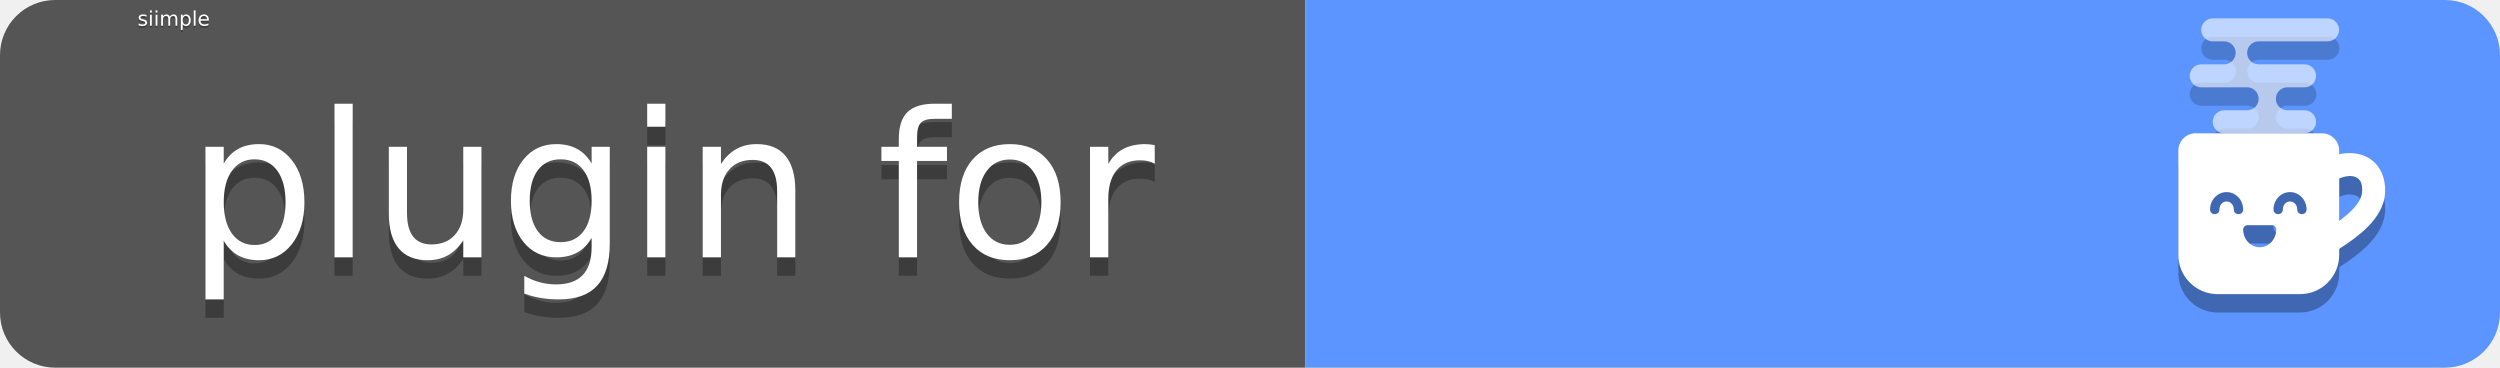
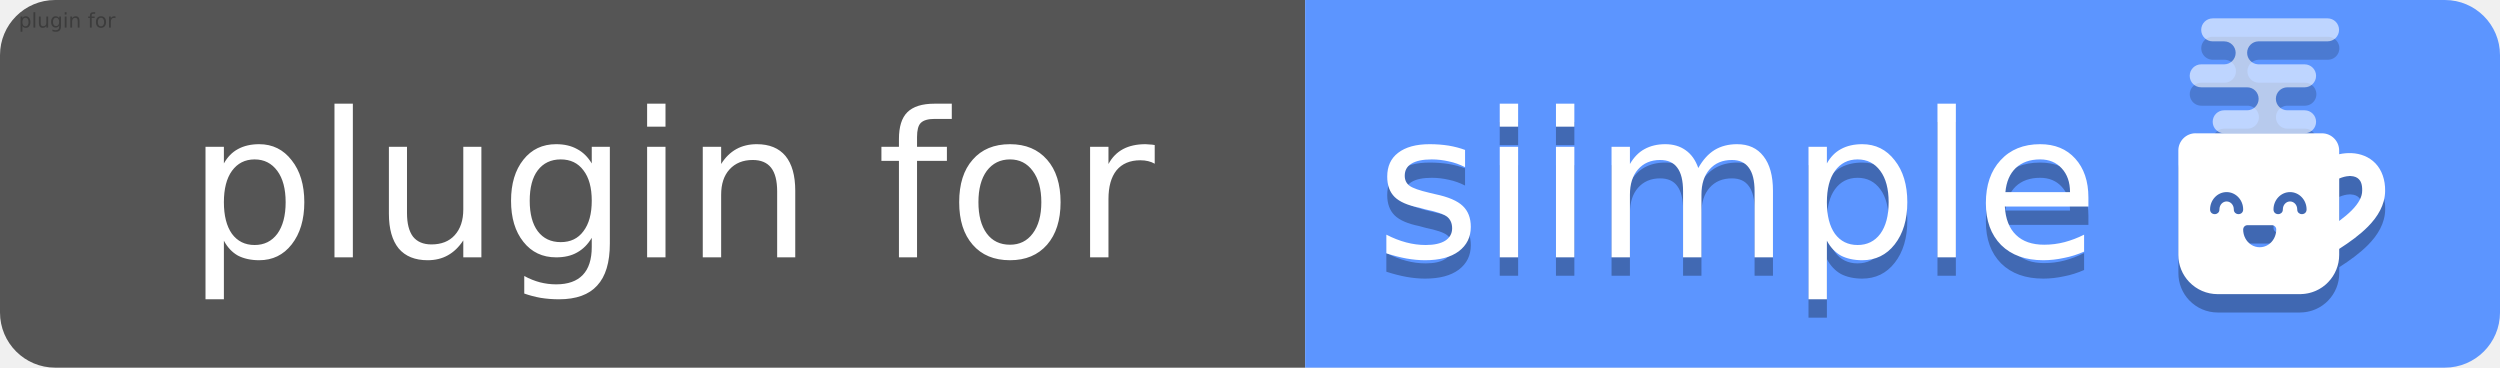
<svg xmlns="http://www.w3.org/2000/svg" height="20" width="136" version="1.1">
  <clipPath id="a">
    <rect width="136" height="20" rx="3" fill="#fff" />
  </clipPath>
  <g clip-path="url(#a)">
    <path d="m0 0h71v20h-71z" fill="#555" />
    <path style="fill:#5c95ff" d="m71 0h65v20h-65z" />
  </g>
-   <g font-size="110" font-family="DejaVu Sans,Verdana,Geneva,sans-serif" text-anchor="middle" fill="#fff">
-     <text textLength="530" fill-opacity=".3" transform="scale(.1)" y="150" x="365" fill="#010101">plugin for</text>
-     <text y="140" x="365" transform="scale(.1)" textLength="530">plugin for</text>
-     <text y="15" x="94.508" style="font-size:11px;fill:#010101;fill-opacity:.3" transform="scale(.1)" textLength="390">siimple</text>
-     <text y="14" x="94.508" style="font-size:11px" transform="scale(.1)" textLength="390">siimple</text>
+   <g font-size="11" font-family="DejaVu Sans,Verdana,Geneva,sans-serif" text-anchor="middle" fill="#fff">
+     <text textLength="53" fill-opacity=".3" transform="scale(.1)" y="15" x="36.5" fill="#010101">plugin for</text>
+     <text y="14" x="36.5" textLength="53">plugin for</text>
+     <text y="15" x="94.508" style="fill:#010101;fill-opacity:.3" textLength="39">siimple</text>
+     <text y="14" x="94.508" textLength="39">siimple</text>
  </g>
  <g style="fill:#010101;fill-opacity:.302" transform="matrix(.075 0 0 .075 107.93 -5.4999)">
    <path style="fill-opacity:.302;fill:#010101;fill-rule:evenodd" d="m153.5 183.33c-6.9 0-12.5 5.6-12.5 12.5v75.73c0 7.3 2.81 14.31 7.85 19.59h0.02c5.36 5.64 12.79 8.84 20.57 8.85h59.79c0.24 0 0.48-0.01 0.72-0.03 0.64-0.01 1.28-0.06 1.93-0.12 0.42-0.04 0.84-0.09 1.26-0.15 0.52-0.07 1.04-0.16 1.55-0.26 0.4-0.08 0.8-0.17 1.2-0.26 0.55-0.14 1.1-0.28 1.64-0.45h0.01c0.34-0.11 0.67-0.22 1.01-0.34 0.56-0.19 1.11-0.4 1.66-0.63 0.32-0.14 0.64-0.28 0.96-0.43 0.55-0.25 1.1-0.52 1.63-0.81l0.84-0.48c0.55-0.32 1.09-0.66 1.61-1.02h0.01c0.24-0.17 0.48-0.34 0.71-0.52 0.55-0.39 1.07-0.81 1.59-1.24 0.19-0.16 0.37-0.32 0.56-0.48 0.52-0.47 1.03-0.96 1.52-1.46 5.14-5.3 8.01-12.38 8.03-19.76v-4.4c7.72-4.97 14.99-10.2 20.91-16.2 6.95-7.04 12.34-15.67 12.42-25.86 0.12-7.97-2.33-15.06-6.98-19.93s-11.01-7.17-17.22-7.46c-3.04-0.15-6.12 0.12-9.13 0.78v-2.66c0-6.9-5.6-12.5-12.5-12.5h-91.67zm111.41 31.02c0.37-0.02 0.74-0.01 1.09 0 2.82 0.14 4.69 1 5.96 2.33 1.28 1.33 2.45 3.51 2.37 8.19v0.09c-0.02 4.38-2.35 8.96-7.61 14.3-2.49 2.51-5.58 5.08-9.05 7.66v-30.78c2.5-1.09 5.03-1.71 7.24-1.79zm-88.91 11.65c6.71 0 12 5.77 12 12.55 0.07 4.6-6.86 4.6-6.79 0 0-3.33-2.41-5.76-5.21-5.76s-5.21 2.43-5.21 5.76c0.07 4.6-6.86 4.6-6.79 0 0-6.78 5.29-12.55 12-12.55zm46 0c6.71 0 12 5.77 12 12.55 0.07 4.6-6.86 4.6-6.79 0 0-3.33-2.41-5.76-5.21-5.76s-5.21 2.43-5.21 5.76c0.07 4.6-6.86 4.6-6.79 0 0-6.78 5.29-12.55 12-12.55zm-30.88 24h17.76c1.72 0 3.12 1.4 3.12 3.12 0 4.5-2.16 8.73-5.88 11.1-3.73 2.37-8.51 2.37-12.24 0-3.72-2.37-5.88-6.6-5.88-11.1 0-1.72 1.4-3.12 3.12-3.12z" />
    <path style="opacity:.6;color-rendering:auto;text-decoration-color:#000000;color:#000000;isolation:auto;mix-blend-mode:normal;fill-rule:evenodd;shape-rendering:auto;solid-color:#000000;block-progression:tb;text-decoration-line:none;image-rendering:auto;white-space:normal;text-indent:0;text-transform:none;text-decoration-style:solid;fill-opacity:.302;fill:#010101" d="m166 100a8.334 8.334 0 1 0 0 16.667h8.333a8.334 8.334 0 1 1 0 16.667h-16.667a8.334 8.334 0 1 0 0 16.667h33.333a8.334 8.334 0 1 1 0 16.667h-16.667a8.334 8.334 0 1 0 0 16.667h58.333a8.334 8.334 0 1 0 0 -16.667h-12.5a8.334 8.334 0 1 1 0 -16.667h12.5a8.334 8.334 0 1 0 0 -16.667h-33.999a8.334 8.334 0 0 0 0.238 -0.008 8.334 8.334 0 0 1 0.19 -16.65 8.334 8.334 0 0 0 -0.428 -0.008h50.665a8.334 8.334 0 1 0 0 -16.667h-83.333z" />
  </g>
  <path style="fill:#ffffff;fill-rule:evenodd" d="m119.44 7.25c-0.517 0-0.938 0.42-0.938 0.938v5.68c0 0.547 0.211 1.073 0.589 1.469h0.001c0.402 0.423 0.959 0.663 1.543 0.664h4.484c0.018 0 0.036-0.001 0.054-0.002 0.048-0.001 0.096-0.004 0.145-0.009 0.032-0.003 0.063-0.007 0.095-0.011 0.039-0.005 0.078-0.012 0.116-0.019 0.03-0.006 0.06-0.013 0.09-0.019 0.041-0.011 0.083-0.021 0.123-0.034h0.001c0.025-0.008 0.05-0.017 0.076-0.025 0.042-0.014 0.083-0.03 0.124-0.047 0.024-0.011 0.048-0.021 0.072-0.032 0.041-0.019 0.083-0.039 0.122-0.061l0.063-0.036c0.041-0.024 0.082-0.05 0.121-0.076h0.001c0.018-0.013 0.036-0.025 0.053-0.039 0.041-0.029 0.08-0.061 0.119-0.093 0.014-0.012 0.028-0.024 0.042-0.036 0.039-0.035 0.077-0.072 0.114-0.11 0.385-0.398 0.601-0.928 0.602-1.482v-0.33c0.579-0.373 1.124-0.765 1.568-1.215 0.521-0.528 0.925-1.175 0.931-1.94 0.009-0.598-0.175-1.129-0.523-1.495-0.349-0.365-0.826-0.538-1.292-0.559-0.228-0.011-0.459 0.009-0.685 0.059v-0.2c0-0.517-0.42-0.938-0.937-0.938-2.291 0-4.583 0-6.875 0zm8.356 2.326c0.028-0.002 0.056-0.001 0.082 0 0.211 0.011 0.352 0.075 0.447 0.175 0.096 0.1 0.184 0.263 0.178 0.614v0.007c-0.001 0.329-0.176 0.672-0.571 1.073-0.187 0.188-0.418 0.381-0.679 0.575v-2.308c0.188-0.082 0.377-0.128 0.543-0.134zm-6.668 0.874c0.503 0 0.9 0.433 0.9 0.941 0.005 0.345-0.514 0.345-0.509 0 0-0.25-0.181-0.432-0.391-0.432s-0.391 0.182-0.391 0.432c0.005 0.345-0.514 0.345-0.509 0 0-0.508 0.397-0.941 0.9-0.941zm3.45 0c0.503 0 0.9 0.433 0.9 0.941 0.005 0.345-0.514 0.345-0.509 0 0-0.25-0.181-0.432-0.391-0.432s-0.391 0.182-0.391 0.432c0.005 0.345-0.514 0.345-0.509 0 0-0.508 0.397-0.941 0.9-0.941zm-2.316 1.8h1.332c0.129 0 0.234 0.105 0.234 0.234 0 0.338-0.162 0.655-0.441 0.833-0.28 0.178-0.638 0.178-0.918 0-0.279-0.178-0.441-0.495-0.441-0.833 0-0.129 0.105-0.234 0.234-0.234z" />
  <path style="opacity:.6;color-rendering:auto;text-decoration-color:#000000;color:#000000;isolation:auto;mix-blend-mode:normal;fill-rule:evenodd;shape-rendering:auto;solid-color:#000000;block-progression:tb;text-decoration-line:none;image-rendering:auto;white-space:normal;text-indent:0;text-transform:none;text-decoration-style:solid;fill:#ffffff" d="m120.37 1a0.625 0.625 0 1 0 0 1.25h0.625a0.625 0.625 0 1 1 0 1.25h-1.25a0.625 0.625 0 1 0 0 1.25h2.5a0.625 0.625 0 1 1 0 1.25h-1.25a0.625 0.625 0 1 0 0 1.25h4.375a0.625 0.625 0 1 0 0 -1.25h-0.938a0.625 0.625 0 1 1 0 -1.25h0.938a0.625 0.625 0 1 0 0 -1.25h-2.55a0.625 0.625 0 0 0 0.018 -0.001 0.625 0.625 0 0 1 0.014 -1.249 0.625 0.625 0 0 0 -0.032 -0.001h3.8a0.625 0.625 0 1 0 0 -1.25h-6.25z" />
</svg>
